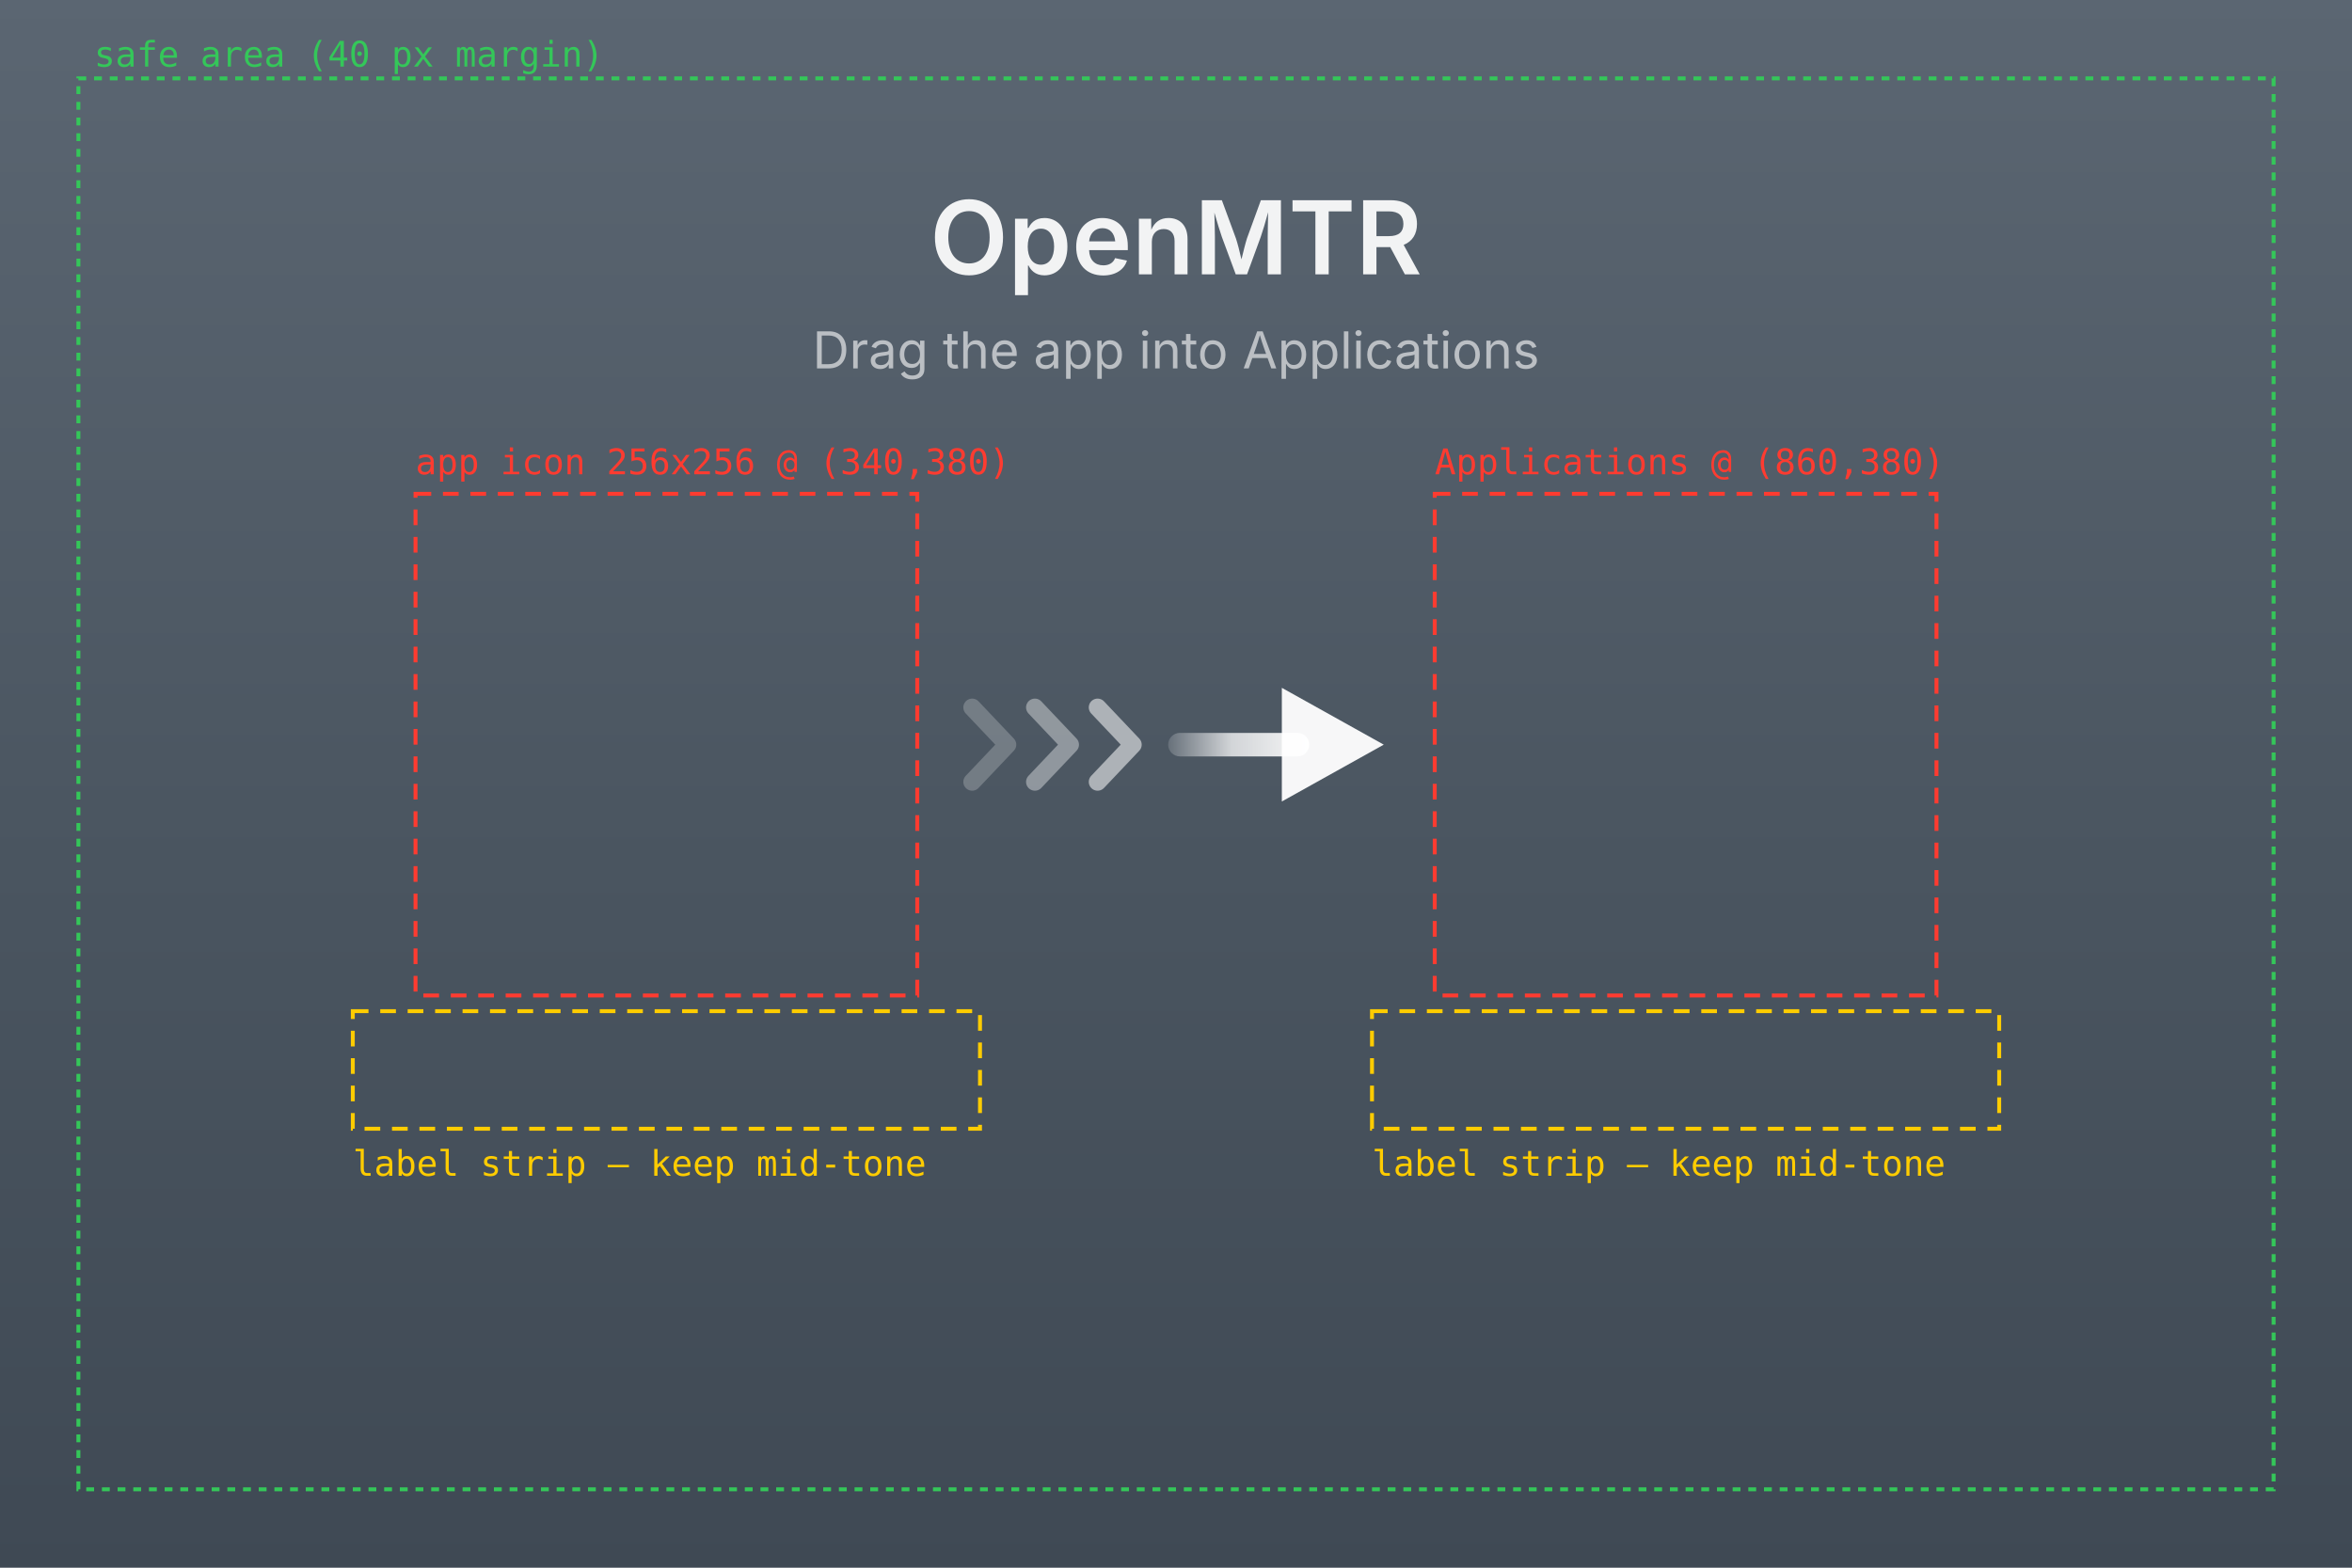
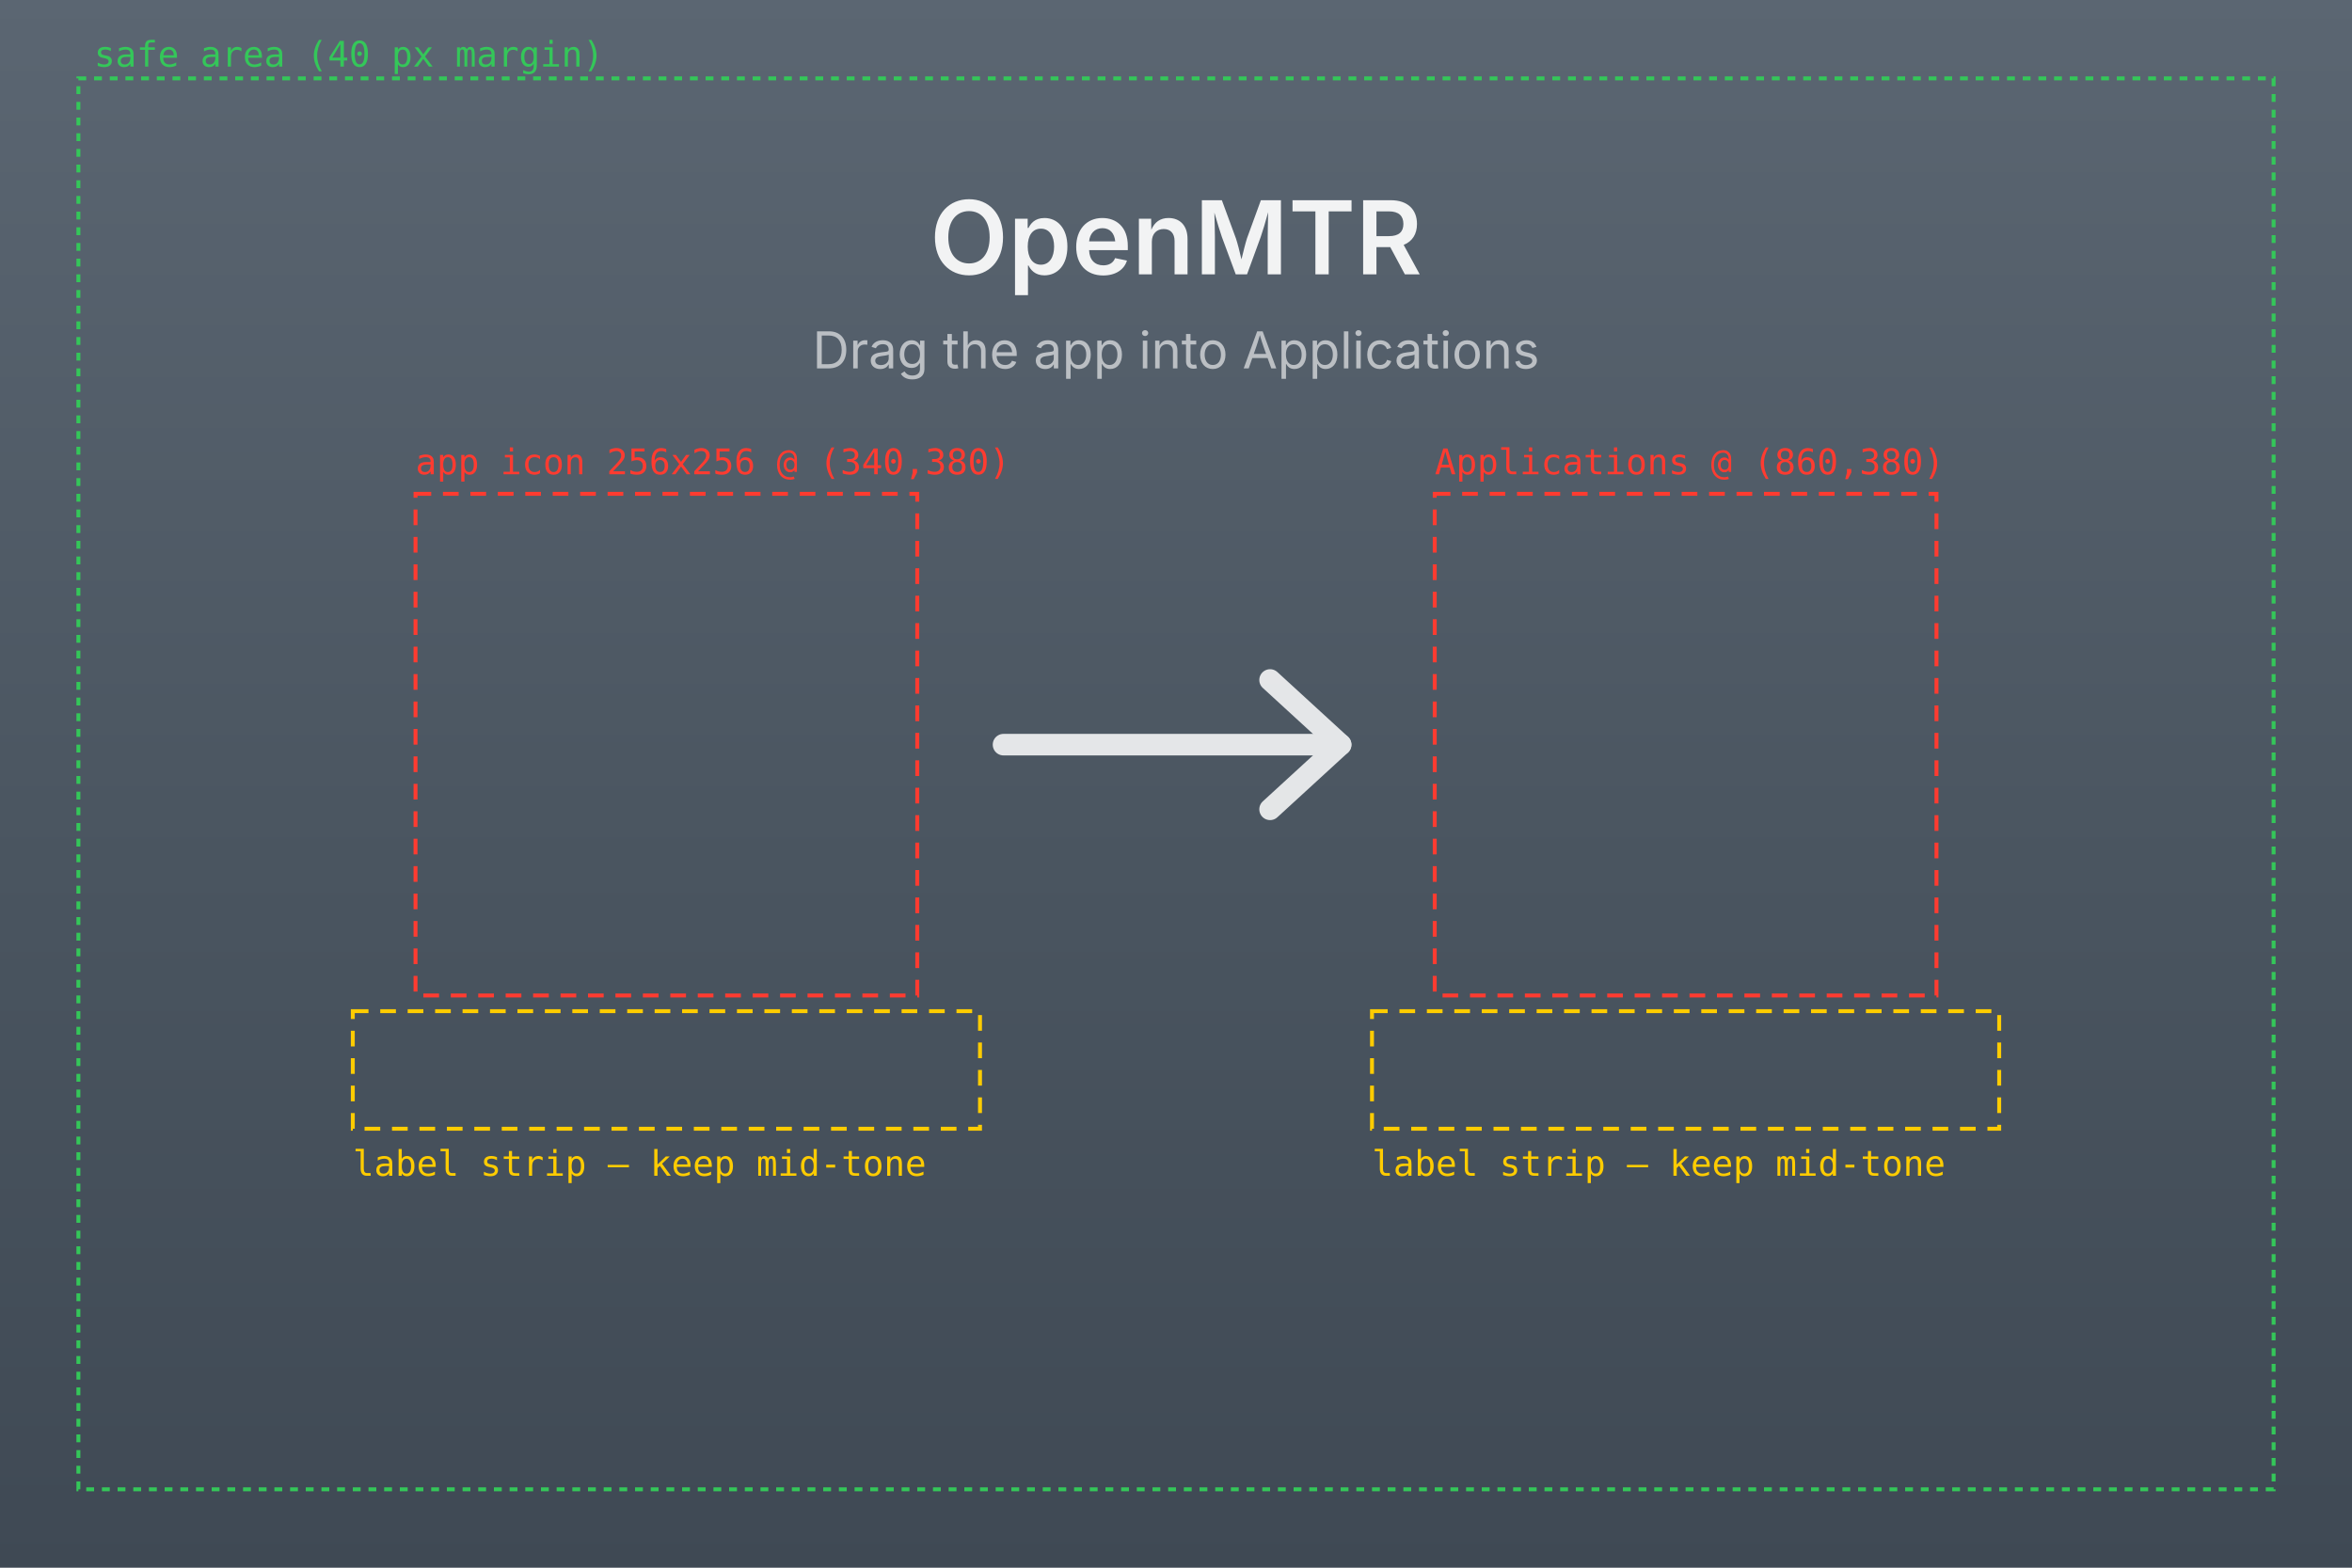
<svg xmlns="http://www.w3.org/2000/svg" width="1200" height="800" viewBox="0 0 1200 800">
  <defs>
    <linearGradient id="bg" x1="0" y1="0" x2="0" y2="1">
      <stop offset="0" stop-color="#5b6672" />
      <stop offset="0.55" stop-color="#4a5560" />
      <stop offset="1" stop-color="#3f4954" />
    </linearGradient>
-     <linearGradient id="arrow" x1="0" y1="0" x2="1" y2="0">
-       <stop offset="0" stop-color="#ffffff" stop-opacity="0.15" />
-       <stop offset="0.45" stop-color="#ffffff" stop-opacity="0.75" />
-       <stop offset="1" stop-color="#ffffff" stop-opacity="0.95" />
-     </linearGradient>
  </defs>
  <rect width="1200" height="800" fill="url(#bg)" />
  <text x="600" y="140" text-anchor="middle" font-family="-apple-system, SF Pro Display, Helvetica Neue, sans-serif" font-size="52" font-weight="600" fill="#ffffff" opacity="0.92">OpenMTR</text>
  <text x="600" y="188" text-anchor="middle" font-family="-apple-system, SF Pro Text, Helvetica Neue, sans-serif" font-size="26" fill="#ffffff" opacity="0.6">Drag the app into Applications</text>
-   <g transform="translate(0,380)">
-     <g fill="none" stroke="#ffffff" stroke-width="9" stroke-linecap="round" stroke-linejoin="round">
-       <path d="M 496 -19 L 514 0 L 496 19" opacity="0.22" />
-       <path d="M 528 -19 L 546 0 L 528 19" opacity="0.38" />
-       <path d="M 560 -19 L 578 0 L 560 19" opacity="0.54" />
-     </g>
-     <rect x="596" y="-6" width="72" height="12" rx="6" fill="url(#arrow)" />
-     <path d="M 654 -29 L 706 0 L 654 29 Z" fill="#ffffff" opacity="0.95" />
+   <g transform="translate(0,380)" fill="none" stroke="#ffffff" opacity="0.85" stroke-linecap="round" stroke-linejoin="round" stroke-width="11">
+     <path d="M 512 0 L 684 0" />
+     <path d="M 648 -33 L 684 0 L 648 33" />
  </g>
  <g id="guides">
    <g fill="none" stroke="#ff3b30" stroke-width="2" stroke-dasharray="8 6">
      <rect x="212" y="252" width="256" height="256" />
      <rect x="732" y="252" width="256" height="256" />
    </g>
    <g fill="none" stroke="#ffcc00" stroke-width="2" stroke-dasharray="8 6">
      <rect x="180" y="516" width="320" height="60" />
      <rect x="700" y="516" width="320" height="60" />
    </g>
    <g font-family="monospace" font-size="18" fill="#ff3b30">
      <text x="212" y="242">app icon 256x256 @ (340,380)</text>
      <text x="732" y="242">Applications @ (860,380)</text>
    </g>
    <g font-family="monospace" font-size="18" fill="#ffcc00">
      <text x="180" y="600">label strip — keep mid-tone</text>
      <text x="700" y="600">label strip — keep mid-tone</text>
    </g>
    <g fill="none" stroke="#34c759" stroke-width="2" stroke-dasharray="4 4">
      <rect x="40" y="40" width="1120" height="720" />
    </g>
    <text x="48" y="34" font-family="monospace" font-size="18" fill="#34c759">safe area (40 px margin)</text>
  </g>
</svg>
